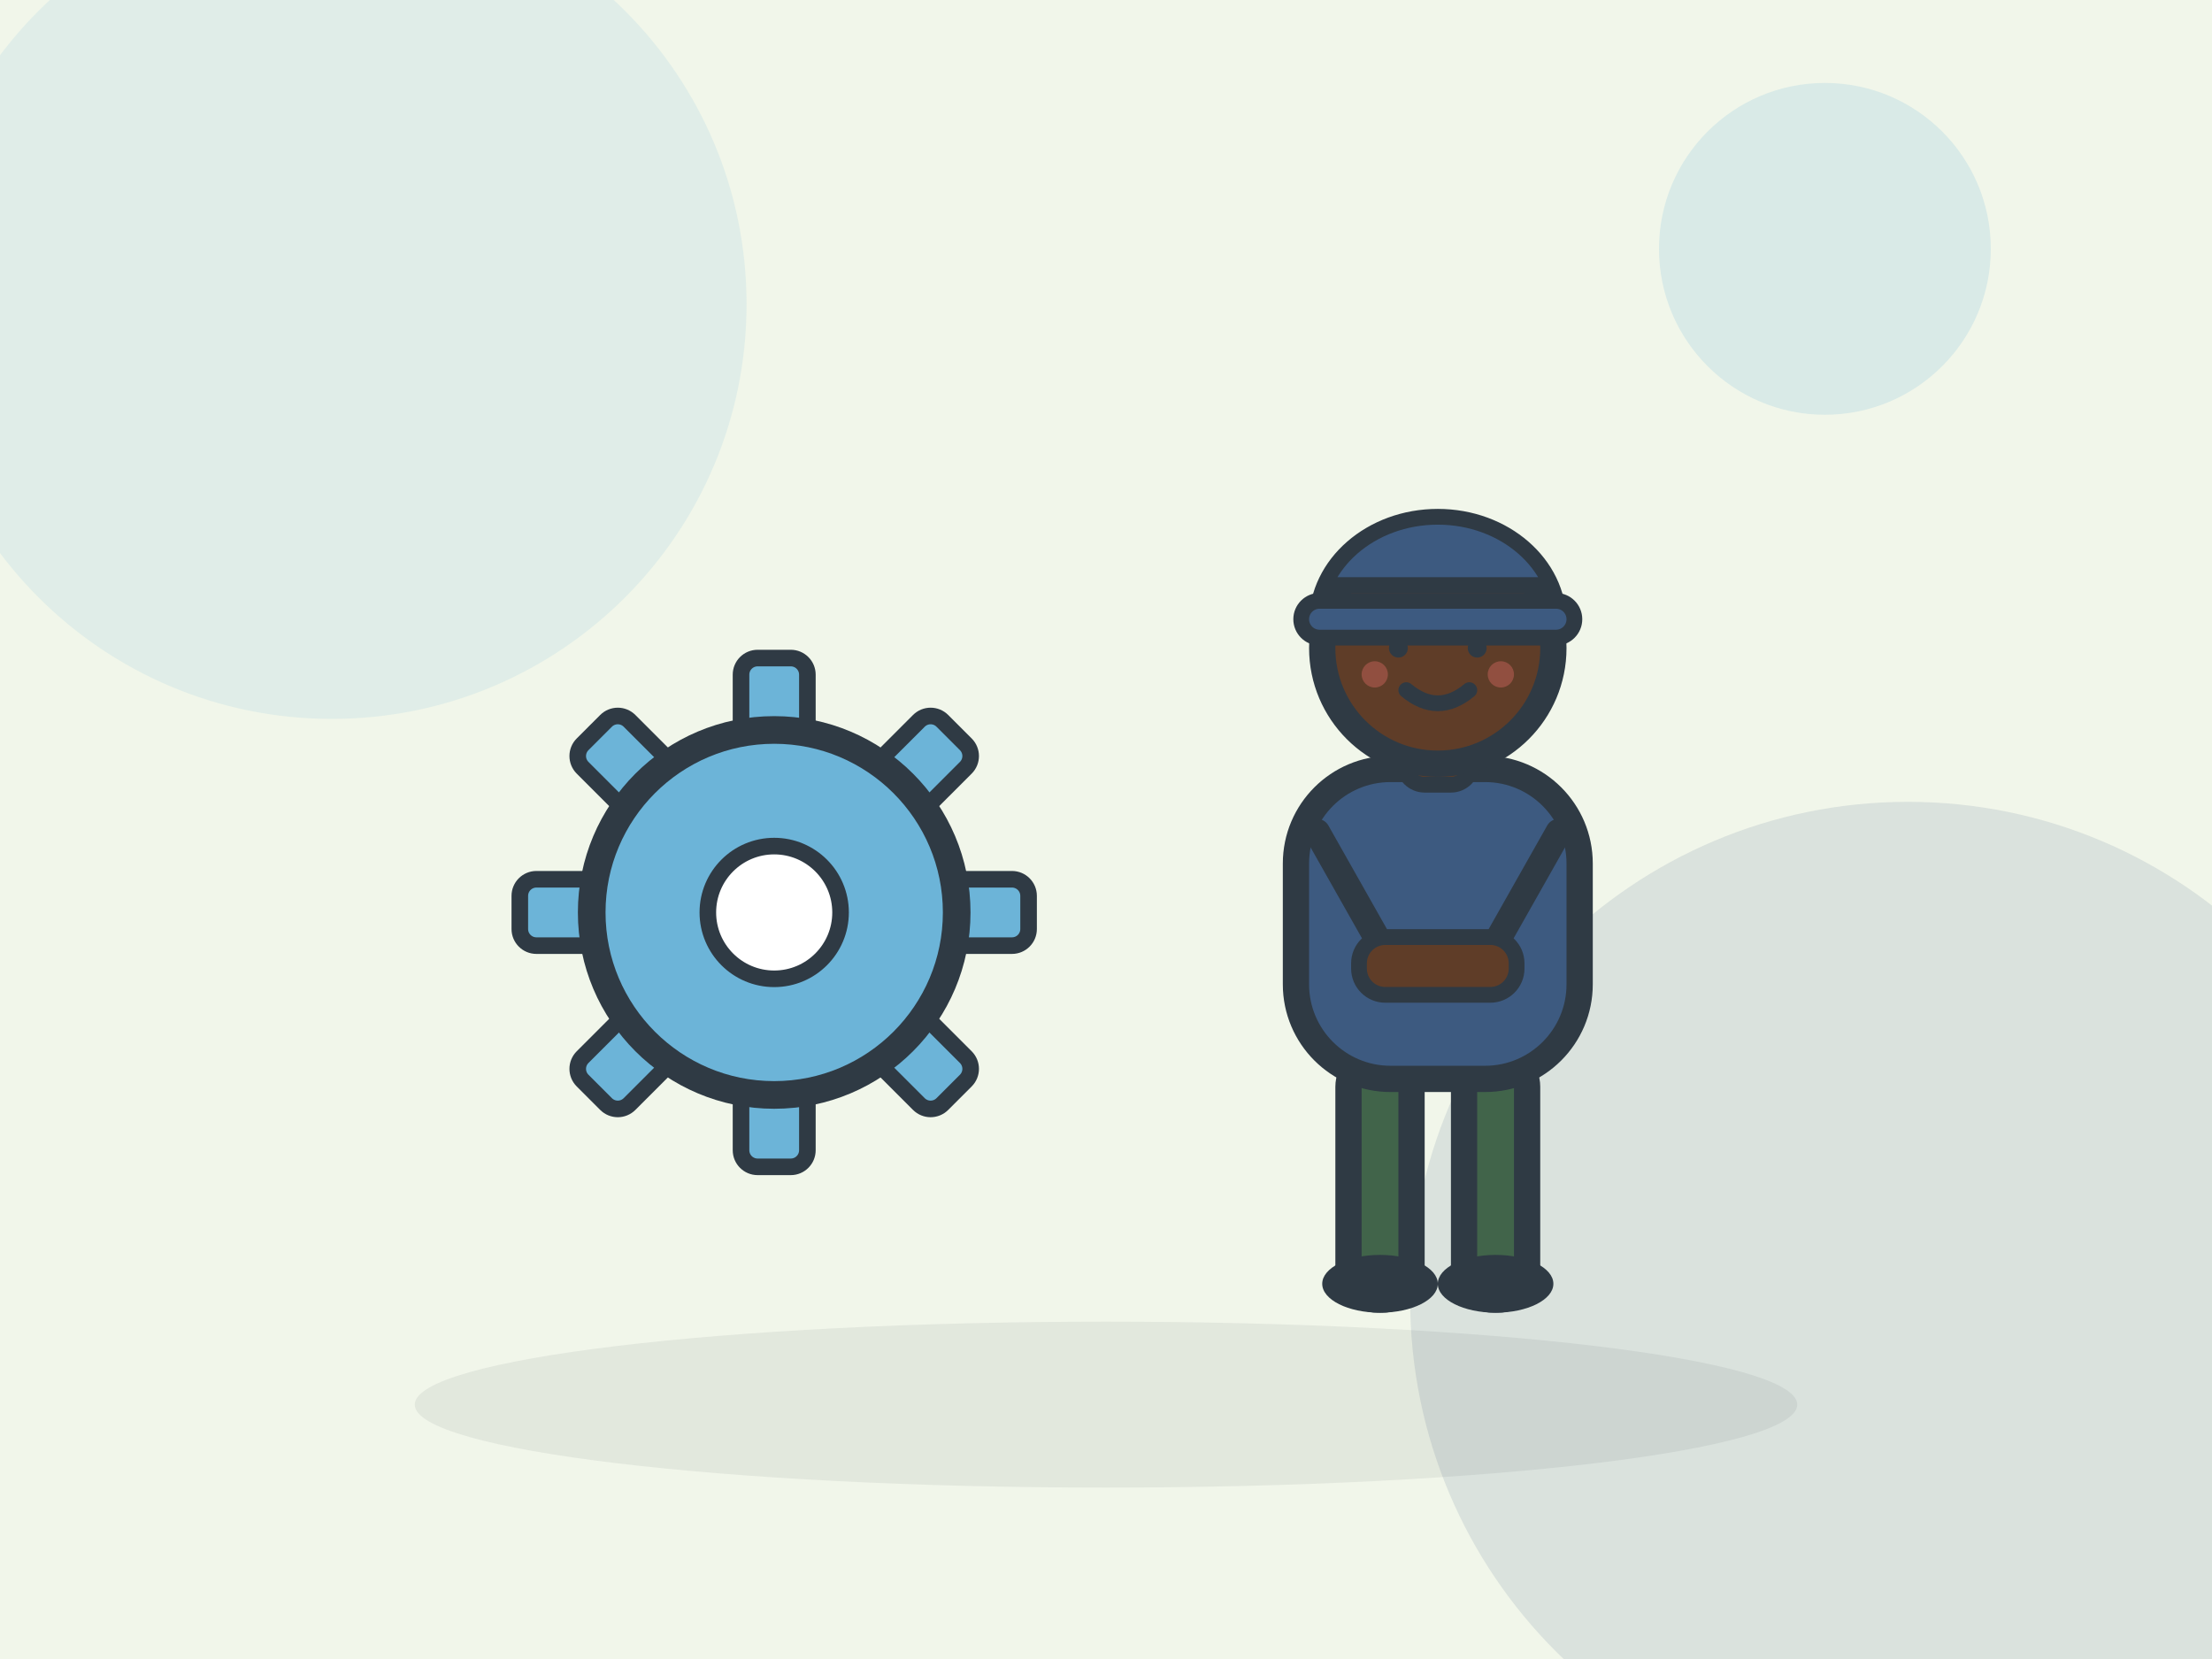
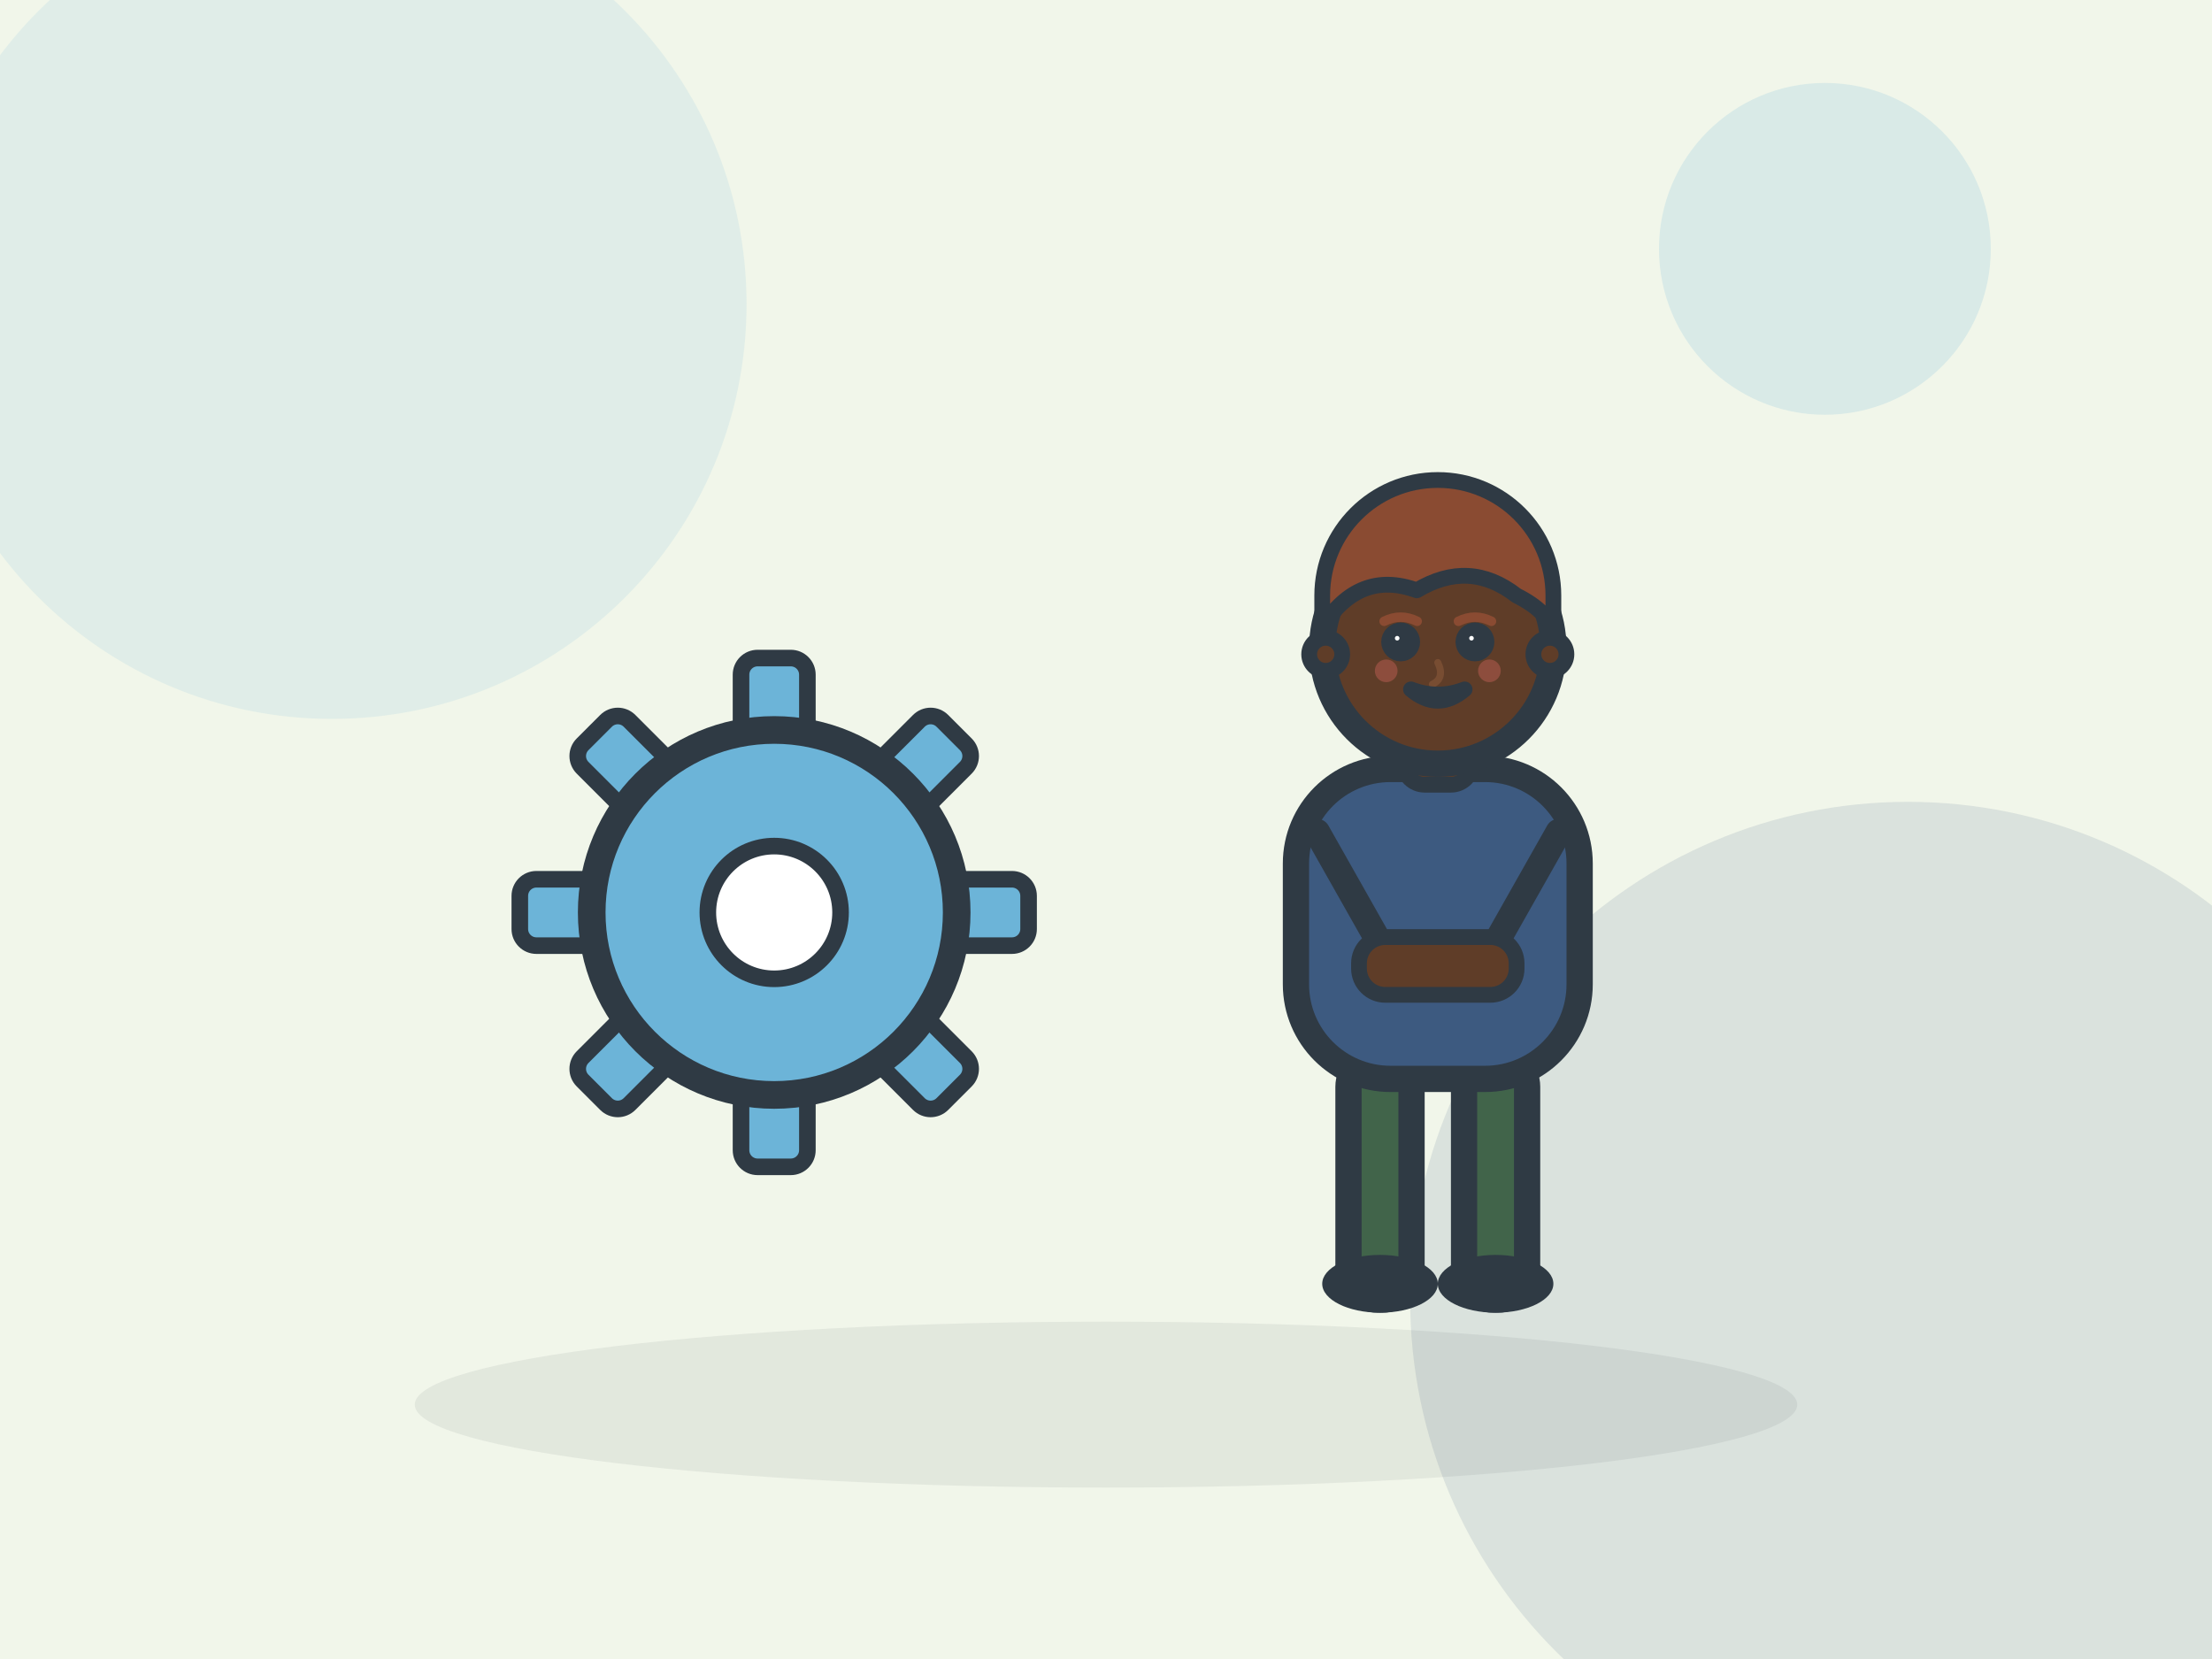
<svg xmlns="http://www.w3.org/2000/svg" viewBox="0 0 800 600" width="800" height="600">
  <rect x="0" y="0" width="800" height="600" rx="0" fill="#f1f6ea" />
  <circle cx="120" cy="110" r="150" fill="#6cb4d8" opacity="0.13" />
  <circle cx="690" cy="470" r="180" fill="#3d5a80" opacity="0.13" />
  <circle cx="660" cy="90" r="60" fill="#6cb4d8" opacity="0.18" />
  <ellipse cx="400" cy="508" rx="250" ry="30" fill="#2f3a44" opacity="0.08" />
  <g transform="translate(520 470) scale(0.95)">
    <rect x="-34" y="-92" width="24" height="92" rx="11" fill="#41644a" stroke="#2f3a44" stroke-width="10" stroke-linejoin="round" stroke-linecap="round" />
    <rect x="10" y="-92" width="24" height="92" rx="11" fill="#41644a" stroke="#2f3a44" stroke-width="10" stroke-linejoin="round" stroke-linecap="round" />
    <ellipse cx="-22" cy="-6" rx="22" ry="11" fill="#2f3a44" />
    <ellipse cx="22" cy="-6" rx="22" ry="11" fill="#2f3a44" />
    <rect x="-54" y="-202" width="108" height="118" rx="36" fill="#3d5a80" stroke="#2f3a44" stroke-width="10" stroke-linejoin="round" stroke-linecap="round" />
    <line x1="-46" y1="-178" x2="-20" y2="-132" stroke="#2f3a44" stroke-width="10" stroke-linejoin="round" stroke-linecap="round" />
    <line x1="46" y1="-178" x2="20" y2="-132" stroke="#2f3a44" stroke-width="10" stroke-linejoin="round" stroke-linecap="round" />
    <rect x="-30" y="-138" width="60" height="22" rx="10" fill="#5f3d28" stroke="#2f3a44" stroke-width="6" stroke-linejoin="round" stroke-linecap="round" />
    <rect x="-13" y="-222" width="26" height="26" rx="8" fill="#5f3d28" stroke="#2f3a44" stroke-width="6" stroke-linejoin="round" stroke-linecap="round" />
    <circle cx="0" cy="-248" r="44" fill="#5f3d28" stroke="#2f3a44" stroke-width="10" stroke-linejoin="round" stroke-linecap="round" />
-     <path d="M -46 -258 A 46 40 0 0 1 46 -258 L 40 -272 L -40 -272 Z" fill="#3d5a80" stroke="#2f3a44" stroke-width="6" stroke-linejoin="round" stroke-linecap="round" />
-     <rect x="-52" y="-266" width="104" height="14" rx="7" fill="#3d5a80" stroke="#2f3a44" stroke-width="6" stroke-linejoin="round" stroke-linecap="round" />
-     <circle cx="-15" cy="-248" r="3.6" fill="#2f3a44" />
-     <circle cx="15" cy="-248" r="3.6" fill="#2f3a44" />
-     <path d="M -12 -232 Q 0 -222 12 -232" fill="none" stroke="#2f3a44" stroke-width="6" stroke-linejoin="round" stroke-linecap="round" />
-     <circle cx="-24" cy="-238" r="5" fill="#ef6f6c" opacity="0.35" />
-     <circle cx="24" cy="-238" r="5" fill="#ef6f6c" opacity="0.35" />
+     <path d="M -44 -256 Q -30 -278 -8 -270 Q 12 -282 30 -268 Q 42 -262 44 -254 L 44 -268 A 44 44 0 0 0 -44 -268 Z" fill="#8a4b32" stroke="#2f3a44" stroke-width="6" stroke-linejoin="round" stroke-linecap="round" />
+     <circle cx="-42.68" cy="-245.643" r="6.286" fill="#5f3d28" stroke="#2f3a44" stroke-width="6" stroke-linejoin="round" stroke-linecap="round" />
+     <circle cx="42.68" cy="-245.643" r="6.286" fill="#5f3d28" stroke="#2f3a44" stroke-width="6" stroke-linejoin="round" stroke-linecap="round" />
+     <path d="M -20.429 -258.214 Q -14.143 -261.357 -7.857 -258.214" fill="none" stroke="#8a4b32" stroke-width="3.614" stroke-linecap="round" />
+     <path d="M 7.857 -258.214 Q 14.143 -261.357 20.429 -258.214" fill="none" stroke="#8a4b32" stroke-width="3.614" stroke-linecap="round" />
+     <circle cx="-14.143" cy="-250.357" r="4.4" fill="#6b4a34" stroke="#2f3a44" stroke-width="6" stroke-linejoin="round" stroke-linecap="round" />
+     <circle cx="-14.143" cy="-250.357" r="1.936" fill="#2f3a44" />
+     <circle cx="-15.463" cy="-251.765" r="0.88" fill="#fff" />
+     <circle cx="14.143" cy="-250.357" r="4.4" fill="#6b4a34" stroke="#2f3a44" stroke-width="6" stroke-linejoin="round" stroke-linecap="round" />
+     <circle cx="14.143" cy="-250.357" r="1.936" fill="#2f3a44" />
+     <circle cx="12.823" cy="-251.765" r="0.88" fill="#fff" />
+     <path d="M 0 -242.5 q 2.829 5.893 -2.043 8.25" fill="none" stroke="#8d5a3b" stroke-width="2.671" stroke-linecap="round" opacity="0.55" />
+     <path d="M -10.214 -232.286 Q 0 -223.643 10.214 -232.286       Q 0 -228.357 -10.214 -232.286 Z" fill="#c9635f" stroke="#2f3a44" stroke-width="6" stroke-linejoin="round" stroke-linecap="round" />
+     <circle cx="-19.643" cy="-239.357" r="4.321" fill="#ef6f6c" opacity="0.32" />
+     <circle cx="19.643" cy="-239.357" r="4.321" fill="#ef6f6c" opacity="0.32" />
  </g>
  <g transform="translate(280 330) scale(1)">
    <g transform="rotate(0)">
      <rect x="-12" y="-92" width="24" height="30" rx="6" fill="#6cb4d8" stroke="#2f3a44" stroke-width="6" stroke-linejoin="round" stroke-linecap="round" />
    </g>
    <g transform="rotate(45)">
      <rect x="-12" y="-92" width="24" height="30" rx="6" fill="#6cb4d8" stroke="#2f3a44" stroke-width="6" stroke-linejoin="round" stroke-linecap="round" />
    </g>
    <g transform="rotate(90)">
      <rect x="-12" y="-92" width="24" height="30" rx="6" fill="#6cb4d8" stroke="#2f3a44" stroke-width="6" stroke-linejoin="round" stroke-linecap="round" />
    </g>
    <g transform="rotate(135)">
      <rect x="-12" y="-92" width="24" height="30" rx="6" fill="#6cb4d8" stroke="#2f3a44" stroke-width="6" stroke-linejoin="round" stroke-linecap="round" />
    </g>
    <g transform="rotate(180)">
      <rect x="-12" y="-92" width="24" height="30" rx="6" fill="#6cb4d8" stroke="#2f3a44" stroke-width="6" stroke-linejoin="round" stroke-linecap="round" />
    </g>
    <g transform="rotate(225)">
      <rect x="-12" y="-92" width="24" height="30" rx="6" fill="#6cb4d8" stroke="#2f3a44" stroke-width="6" stroke-linejoin="round" stroke-linecap="round" />
    </g>
    <g transform="rotate(270)">
      <rect x="-12" y="-92" width="24" height="30" rx="6" fill="#6cb4d8" stroke="#2f3a44" stroke-width="6" stroke-linejoin="round" stroke-linecap="round" />
    </g>
    <g transform="rotate(315)">
      <rect x="-12" y="-92" width="24" height="30" rx="6" fill="#6cb4d8" stroke="#2f3a44" stroke-width="6" stroke-linejoin="round" stroke-linecap="round" />
    </g>
    <circle cx="0" cy="0" r="66" fill="#6cb4d8" stroke="#2f3a44" stroke-width="10" stroke-linejoin="round" stroke-linecap="round" />
    <circle cx="0" cy="0" r="24" fill="#fff" stroke="#2f3a44" stroke-width="6" stroke-linejoin="round" stroke-linecap="round" />
  </g>
</svg>
